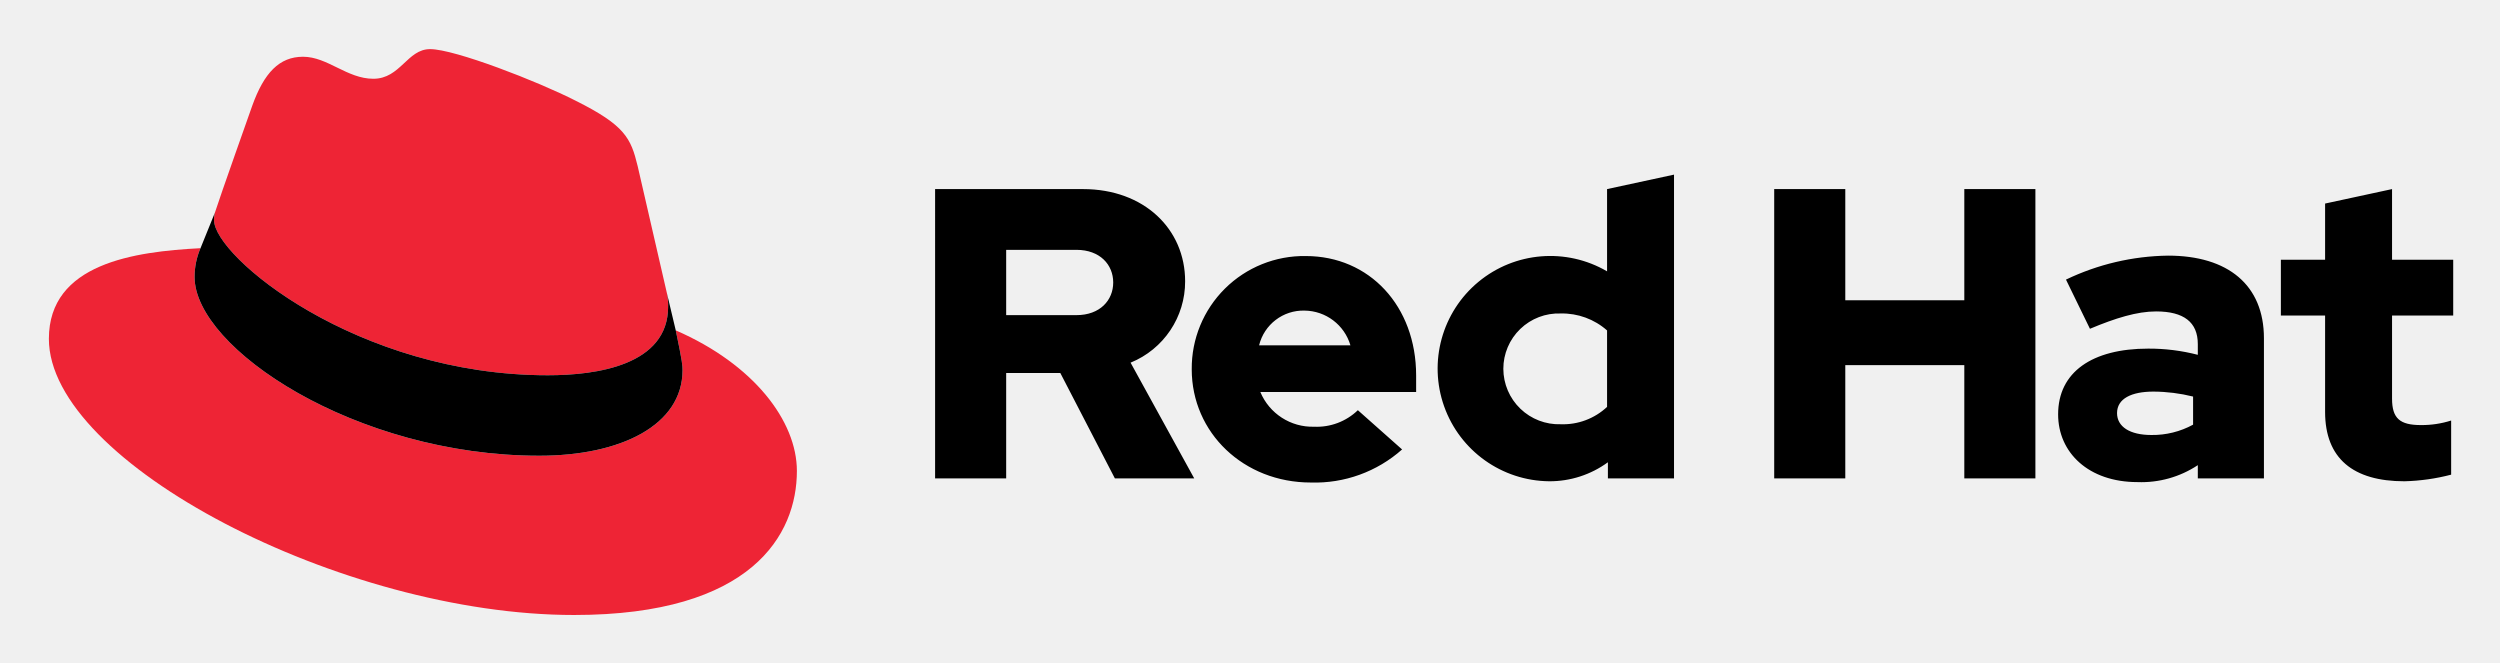
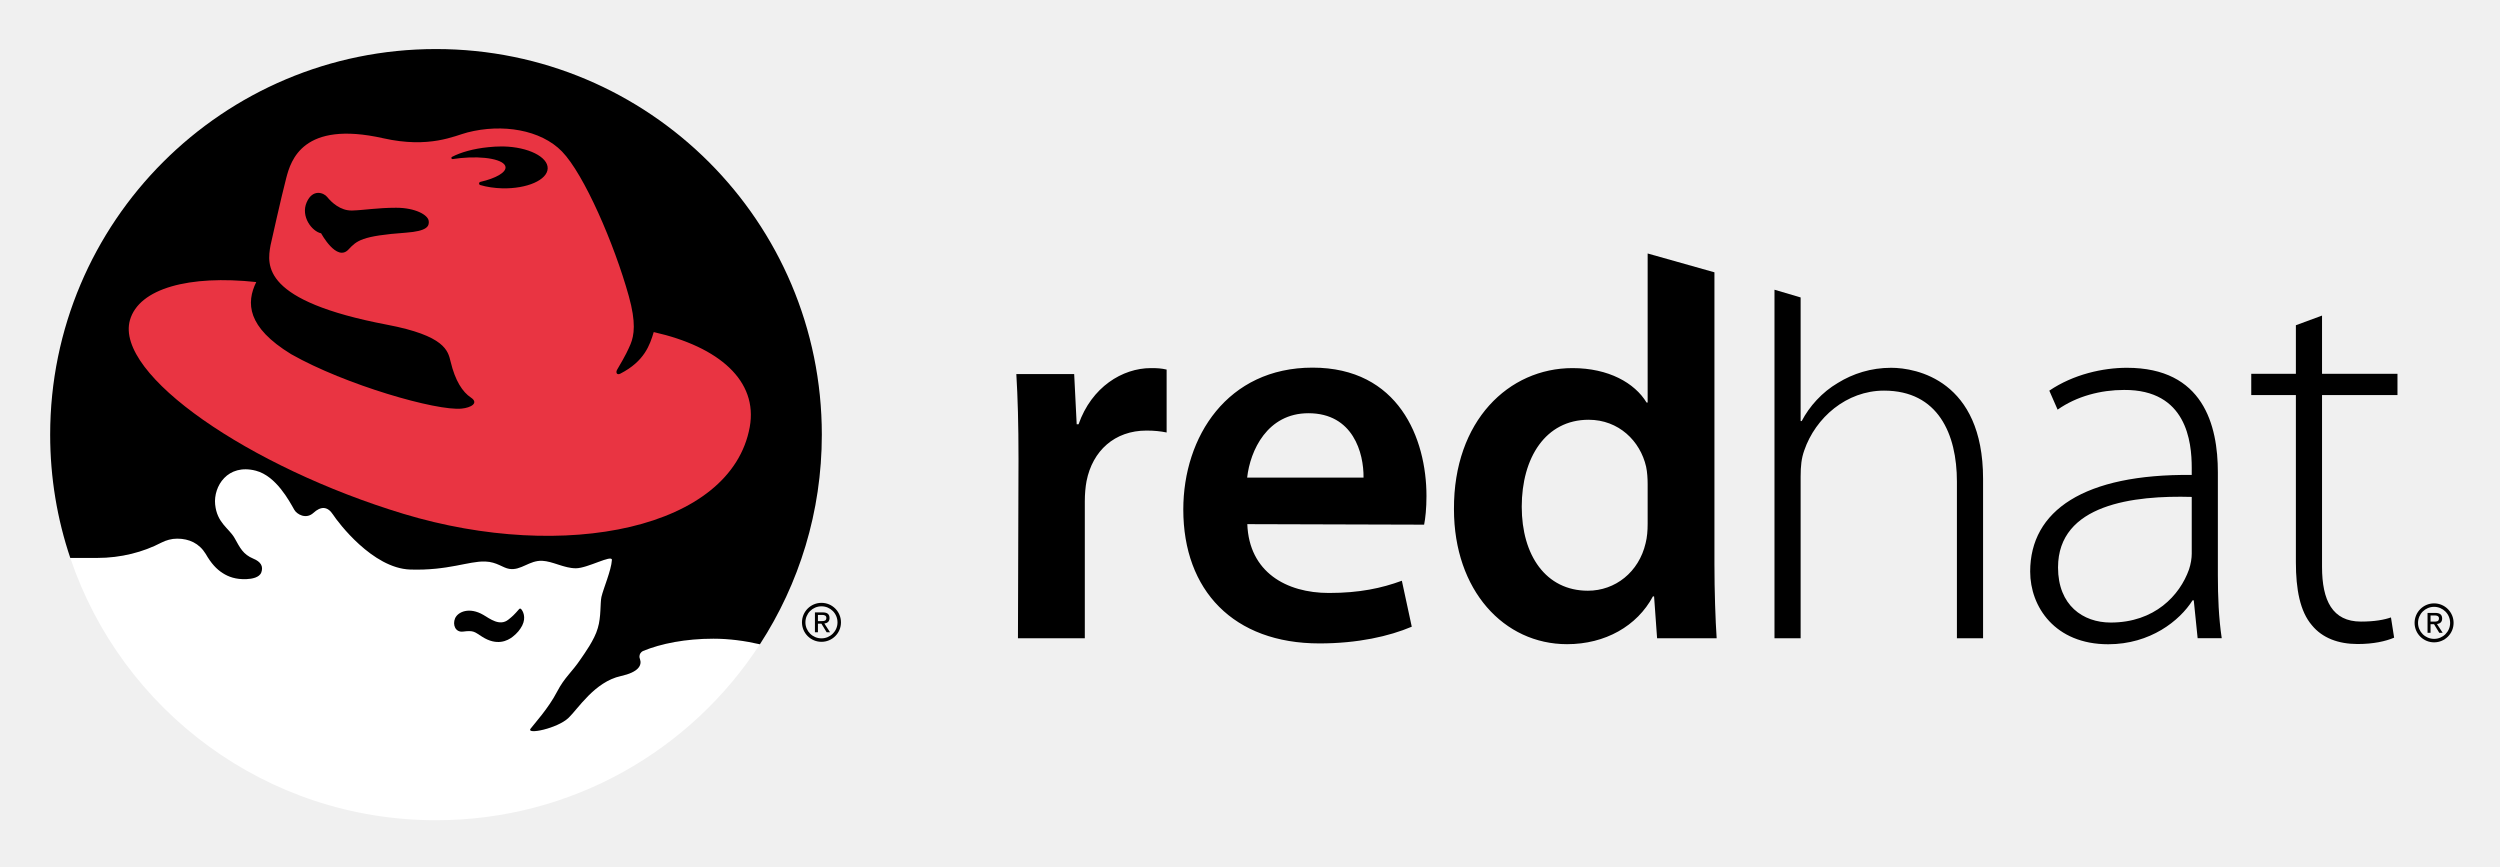
- <svg xmlns="http://www.w3.org/2000/svg" role="img" viewBox="-3.83 68.42 407.16 107.91">
-   <style>svg {enable-background:new 0 0 1400 980}</style>
-   <path fill="none" d="M0 0h400v245H0z" pointer-events="none" />
-   <path fill="#ee2435" d="M85.393 129.537c8.003 0 19.591-1.656 19.591-11.176a9.055 9.055 0 0 0-.199-2.19L100.019 95.459c-1.105-4.553-2.07-6.623-10.072-10.624C83.738 81.663 70.217 76.42 66.216 76.42c-3.725 0-4.828 4.828-9.244 4.828-4.276 0-7.45-3.586-11.451-3.586-3.862 0-6.347 2.621-8.278 8.002 0 0-5.381 15.176-6.071 17.382a3.996 3.996 0 0 0-.142 1.243c0 5.898 23.229 25.248 54.362 25.248m20.833-7.312c1.104 5.243 1.104 5.794 1.104 6.484 0 8.969-10.073 13.934-23.316 13.934-29.94 0-56.153-17.521-56.153-29.11a11.795 11.795 0 0 1 .966-4.691c-10.762.552-24.696 2.483-24.696 14.762 0 20.142 47.737 44.977 85.539 44.977 28.974 0 36.285-13.106 36.285-23.453 0-8.142-7.036-17.384-19.729-22.903" class="cls-1" />
-   <path d="M106.226 122.224c1.104 5.243 1.104 5.794 1.104 6.484 0 8.969-10.073 13.934-23.316 13.934-29.94 0-56.153-17.521-56.153-29.11a11.795 11.795 0 0 1 .966-4.691l2.346-5.796a3.996 3.996 0 0 0-.142 1.243c0 5.898 23.229 25.248 54.362 25.248 8.003 0 19.591-1.656 19.591-11.176a9.055 9.055 0 0 0-.199-2.19zm268.618 13.271c0 7.606 4.578 11.308 12.923 11.308a33.429 33.429 0 0 0 7.607-1.077v-8.817a15.845 15.845 0 0 1-4.914.74c-3.433 0-4.711-1.077-4.711-4.308V119.812h9.961v-9.087h-9.961V99.216l-10.905 2.356v9.154H367.642v9.087h7.202zm-33.884.202c0-2.356 2.356-3.5 5.923-3.5a27.363 27.363 0 0 1 6.462.808v4.577a13.761 13.761 0 0 1-6.798 1.683c-3.5 0-5.587-1.346-5.587-3.567m3.327 11.24a16.662 16.662 0 0 0 9.827-2.76v2.154h10.769v-22.817c0-8.683-5.856-13.462-15.615-13.462a39.622 39.622 0 0 0-16.625 3.904l3.904 8.01c4.173-1.75 7.673-2.827 10.769-2.827 4.51 0 6.798 1.75 6.798 5.317v1.75a31.616 31.616 0 0 0-8.077-1.01c-9.154 0-14.673 3.837-14.673 10.702 0 6.26 4.981 11.038 12.923 11.038m-59.163-.606h11.577V127.889h19.385v18.442h11.577V99.216h-11.577v18.106h-19.385V99.216h-11.577zm-44.115-17.837a9.016 9.016 0 0 1 9.356-9.019 11.031 11.031 0 0 1 7.538 2.76v12.452a10.476 10.476 0 0 1-7.538 2.827 9.056 9.056 0 0 1-9.356-9.019m17.029 17.837h10.769V96.86L257.903 99.216v13.394a18.347 18.347 0 1 0-9.423 34.192 16.058 16.058 0 0 0 9.558-3.096zm-49.403-27.327a7.875 7.875 0 0 1 7.471 5.654h-14.875a7.415 7.415 0 0 1 7.404-5.654m-18.375 9.558c0 10.365 8.481 18.442 19.385 18.442a21.365 21.365 0 0 0 14.875-5.385l-7.202-6.394a9.644 9.644 0 0 1-7.135 2.692 9.201 9.201 0 0 1-8.75-5.654h25.375v-2.692c0-11.308-7.606-19.452-17.971-19.452a18.289 18.289 0 0 0-18.577 18.442m-18.778-19.452c3.837 0 5.99 2.423 5.99 5.317s-2.154 5.317-5.99 5.317h-11.442v-10.635zm-23.019 37.221h11.577V129.168h8.817l8.885 17.163h12.923l-10.365-18.846a14.255 14.255 0 0 0 8.885-13.26c0-8.481-6.663-15.01-16.625-15.01h-24.096z" />
+ <svg xmlns="http://www.w3.org/2000/svg" xmlns:xlink="http://www.w3.org/1999/xlink" role="img" viewBox="-1.59 -1.72 95.68 33.18">
+   <path fill="#fff" d="M27.493 22.936c-.569-.13-1.173-.213-1.783-.213-1.045 0-1.995.182-2.696.473-.078.039-.132.12-.132.211 0 .034.007.068.021.096.082.24-.054.499-.732.65-1.006.22-1.641 1.259-2.004 1.602-.427.405-1.631.654-1.45.411.142-.187.684-.776 1.013-1.412.296-.568.559-.73.92-1.273.107-.159.518-.718.638-1.16.134-.432.089-.974.141-1.197.074-.322.377-1.019.4-1.415.013-.221-.931.32-1.379.32-.448 0-.885-.269-1.285-.287-.495-.024-.814.381-1.263.309-.255-.04-.472-.265-.918-.281-.637-.024-1.416.353-2.877.307-1.438-.047-2.766-1.818-2.947-2.099-.213-.329-.473-.329-.755-.069-.283.257-.633.054-.731-.119-.189-.33-.693-1.293-1.474-1.496-1.08-.28-1.627.598-1.556 1.295.072.709.531.908.744 1.285.211.376.32.62.718.787.284.118.389.292.305.524-.074.202-.368.249-.563.258-.411.02-.699-.092-.91-.226-.244-.157-.444-.373-.656-.74-.248-.406-.637-.582-1.09-.582-.216 0-.419.057-.598.148-.71.371-1.556.589-2.466.589l-1.028.001c1.969 5.837 7.492 10.039 13.997 10.039 5.195 0 9.764-2.68 12.396-6.736" />
+   <path d="M27.493 22.938c-.569-.132-1.173-.214-1.783-.214-1.045 0-1.995.182-2.696.473-.078.039-.132.119-.132.211 0 .033.007.068.021.095.082.241-.054.501-.732.651-1.006.221-1.641 1.258-2.004 1.601-.427.406-1.631.655-1.45.413.142-.189.684-.778 1.013-1.414.296-.567.559-.73.92-1.272.107-.159.518-.719.638-1.16.134-.433.089-.974.141-1.197.074-.322.377-1.019.4-1.414.013-.223-.931.318-1.379.318-.448 0-.885-.268-1.285-.286-.495-.025-.814.381-1.263.309-.255-.04-.472-.265-.918-.282-.637-.023-1.416.354-2.877.307-1.438-.047-2.766-1.816-2.947-2.097-.213-.331-.473-.331-.755-.071-.283.258-.633.055-.731-.118-.189-.331-.693-1.294-1.474-1.497-1.08-.28-1.627.598-1.556 1.296.072.708.531.907.744 1.284.211.376.32.621.718.788.284.117.389.292.305.524-.074.202-.368.249-.563.258-.411.019-.699-.092-.91-.228-.244-.154-.444-.371-.656-.739-.248-.405-.637-.582-1.09-.582-.216 0-.419.058-.598.148-.71.371-1.556.59-2.466.59H1.1c-.5-1.481-.77-3.068-.77-4.717C.33 6.764 6.941.157 15.097.157c8.154 0 14.766 6.607 14.766 14.759 0 2.958-.871 5.71-2.37 8.022" />
+   <path d="M18.348 21.584c.076.073.207.322.047.639-.09.168-.187.285-.359.423-.209.167-.614.359-1.17.005-.3-.189-.319-.253-.732-.199-.295.038-.412-.261-.307-.508.107-.247.542-.447 1.085-.129.245.143.625.447.957.177.139-.109.222-.183.413-.405.009-.009.021-.014.035-.014.012 0 .023.004.031.011" />
+   <path fill="#e93442" d="M13.947 7.185c-1.705.123-1.883.307-2.202.646-.45.481-1.044-.621-1.044-.621-.357-.075-.788-.649-.555-1.184.23-.53.654-.372.786-.207.161.201.506.53.954.518.448-.012.964-.106 1.685-.106.73 0 1.22.272 1.247.507.025.199-.059.387-.871.447m1.792-2.817h-.008c-.026 0-.047-.02-.047-.044 0-.018.011-.034.027-.041.331-.174.824-.314 1.388-.37.169-.018.335-.028.494-.028h.085c.947.022 1.704.398 1.693.84-.012.442-.787.783-1.735.763-.305-.008-.593-.052-.84-.124-.031-.007-.051-.032-.051-.062 0-.029.02-.054.052-.062.589-.136.988-.36.96-.571-.038-.279-.809-.431-1.725-.339-.101.01-.198.023-.293.038m7.69 6.621c-.146.49-.353 1.117-1.277 1.591-.135.069-.185-.044-.124-.15.35-.594.411-.742.513-.975.141-.343.217-.83-.066-1.844-.555-1.997-1.715-4.668-2.556-5.533-.813-.836-2.285-1.072-3.617-.73-.49.125-1.449.623-3.227.223-3.077-.693-3.533.847-3.709 1.518-.178.671-.602 2.578-.602 2.578-.141.778-.326 2.128 4.453 3.039 2.226.423 2.338.999 2.438 1.412.177.741.459 1.165.777 1.377.318.212 0 .388-.353.423-.947.099-4.452-.906-6.526-2.083-1.696-1.036-1.724-1.968-1.336-2.76-2.562-.277-4.485.24-4.833 1.453-.599 2.08 4.576 5.634 10.469 7.418 6.184 1.871 12.544.564 13.251-3.321.321-1.765-1.166-3.071-3.675-3.636" />
+   <g id="a">
+     <path d="M29.714 22.149h.133l.201.33h.13l-.218-.336c.113-.014.198-.073.198-.209 0-.151-.089-.217-.268-.217h-.291v.762h.115v-.33zm0-.098v-.237h.157c.079 0 .165.019.165.112 0 .118-.086.125-.184.125h-.138z" />
+     <path d="M30.596 22.099c0 .411-.334.745-.746.745s-.747-.334-.747-.745.335-.747.747-.747.746.336.746.747m-.746-.614c-.34 0-.615.274-.615.615 0 .337.275.611.615.611.338 0 .613-.274.613-.611 0-.341-.275-.615-.613-.615" />
+   </g>
+   <path d="M37.39 15.846c0-1.354-.029-2.349-.083-3.249h2.214l.096 1.921h.072c.498-1.424 1.678-2.15 2.769-2.15.249 0 .395.009.601.056v2.408c-.24-.048-.464-.073-.772-.073-1.218 0-2.064.775-2.293 1.934-.042.225-.066.496-.066.771v5.243h-2.559l.021-6.861zm8.757 2.494c.067 1.832 1.486 2.634 3.124 2.634 1.176 0 2.019-.185 2.791-.468l.379 1.759c-.865.367-2.066.64-3.534.64-3.285 0-5.21-2.027-5.21-5.125 0-2.791 1.693-5.43 4.947-5.43 3.29 0 4.36 2.703 4.36 4.916 0 .476-.042.856-.09 1.094l-6.767-.02zm4.448-1.781c.012-.937-.396-2.464-2.109-2.464-1.575 0-2.23 1.429-2.345 2.464h4.454zm10.874 1.764c0 .268-.02.518-.078.746-.257 1.107-1.163 1.819-2.209 1.819-1.61 0-2.532-1.357-2.532-3.214 0-1.876.913-3.329 2.56-3.329 1.151 0 1.975.812 2.2 1.796.044.207.059.463.059.667v1.515zm2.556-9.621l-2.556-.721v5.704h-.042c-.453-.747-1.451-1.317-2.836-1.317-2.433 0-4.551 2.012-4.535 5.399 0 3.108 1.913 5.167 4.329 5.167 1.459 0 2.681-.695 3.285-1.828h.045l.115 1.601h2.28c-.047-.688-.085-1.8-.085-2.835v-11.17zm6.764 3.654c-.771 0-1.462.222-2.041.58-.602.352-1.091.897-1.383 1.459h-.041v-4.731l-1.001-.296v13.339h1.001v-6.188c0-.411.031-.696.137-.997.432-1.26 1.619-2.292 3.054-2.292 2.072 0 2.79 1.661 2.79 3.483v5.994h1.001v-6.103c0-3.769-2.558-4.248-3.517-4.248m12.503 7.947c0 .801.032 1.628.148 2.403h-.922l-.148-1.449h-.047c-.491.78-1.619 1.68-3.228 1.68-2.037 0-2.986-1.433-2.986-2.781 0-2.335 2.064-3.743 6.183-3.699v-.27c0-1.002-.195-2.998-2.591-2.983-.886 0-1.809.237-2.542.754l-.318-.727c.926-.627 2.055-.875 2.971-.875 2.921 0 3.48 2.192 3.48 4v3.947zm-1-3.005c-2.206-.063-5.117.271-5.117 2.7 0 1.454.96 2.108 2.015 2.108 1.687 0 2.647-1.044 2.997-2.029.072-.215.105-.433.105-.607v-2.172zm4.987-6.94v2.229h2.887v.812h-2.887v6.577c0 1.287.399 2.093 1.488 2.093.521 0 .891-.068 1.15-.159l.121.775c-.327.138-.786.243-1.397.243-.739 0-1.352-.232-1.748-.716-.458-.532-.615-1.381-.615-2.414v-6.399h-1.708v-.812h1.708v-1.86l1.001-.369z" />
+   <use width="93" height="30" transform="translate(61.718 .02)" xlink:href="#a" />
</svg>
